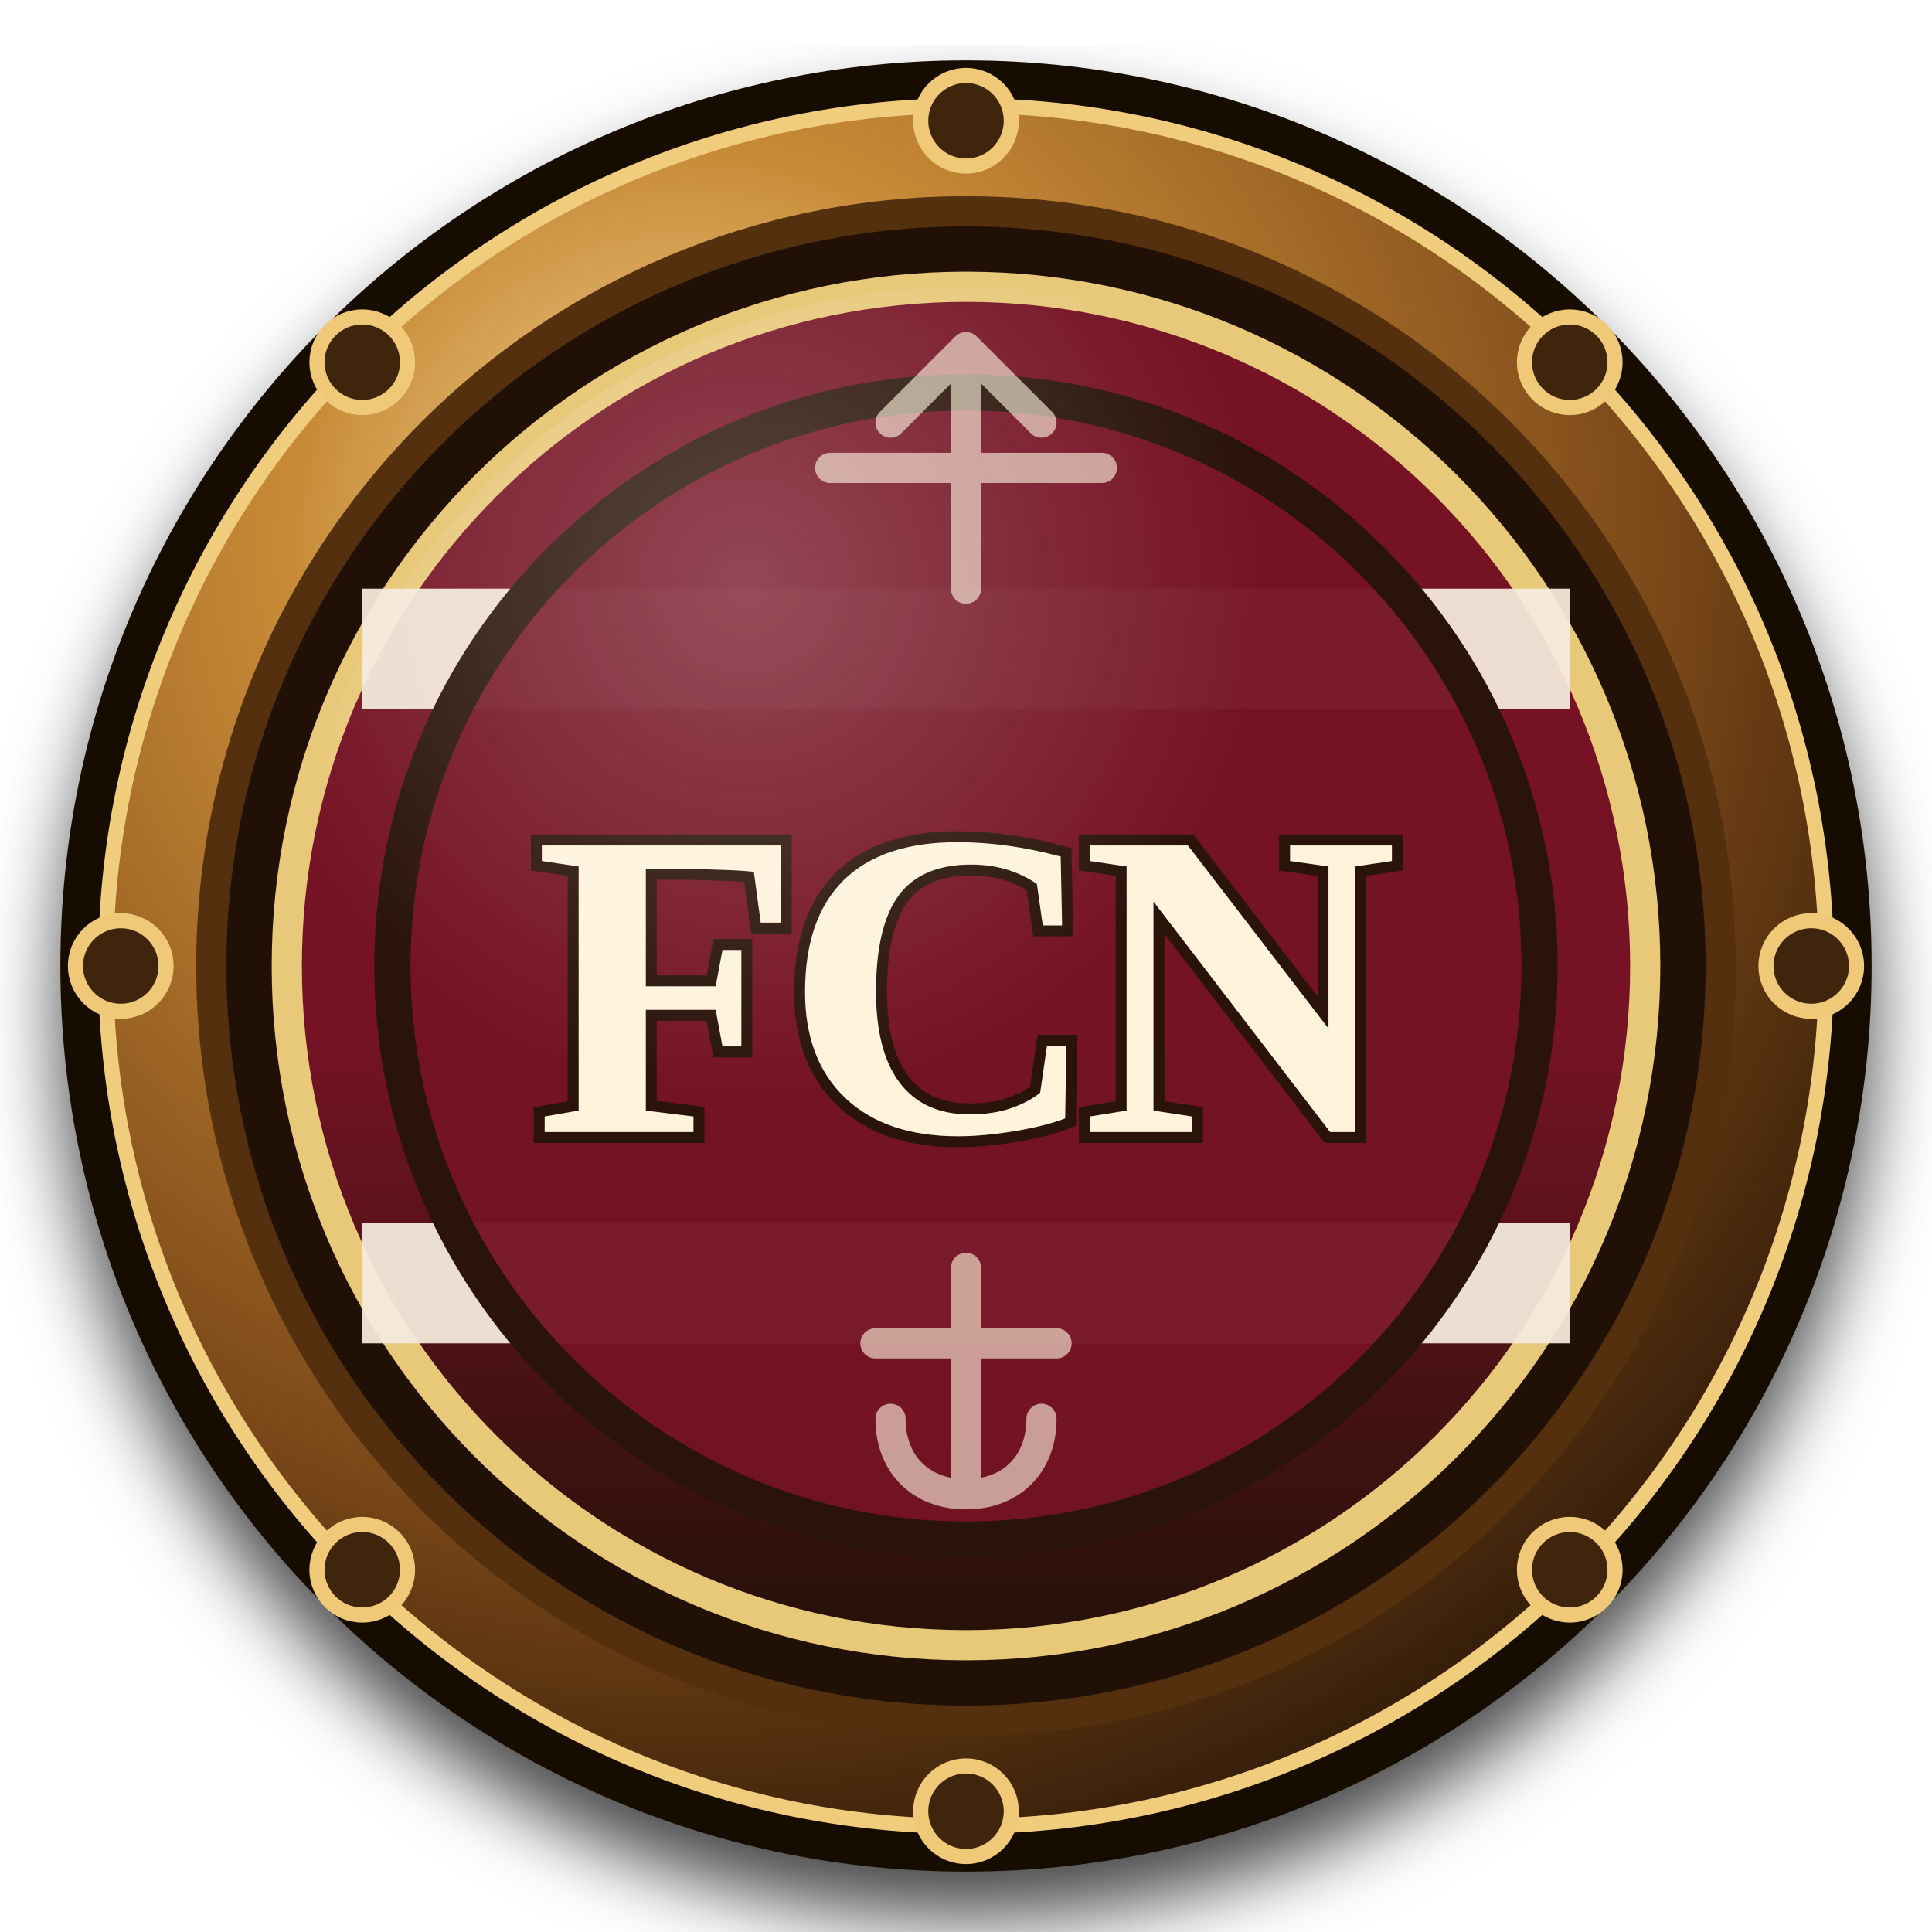
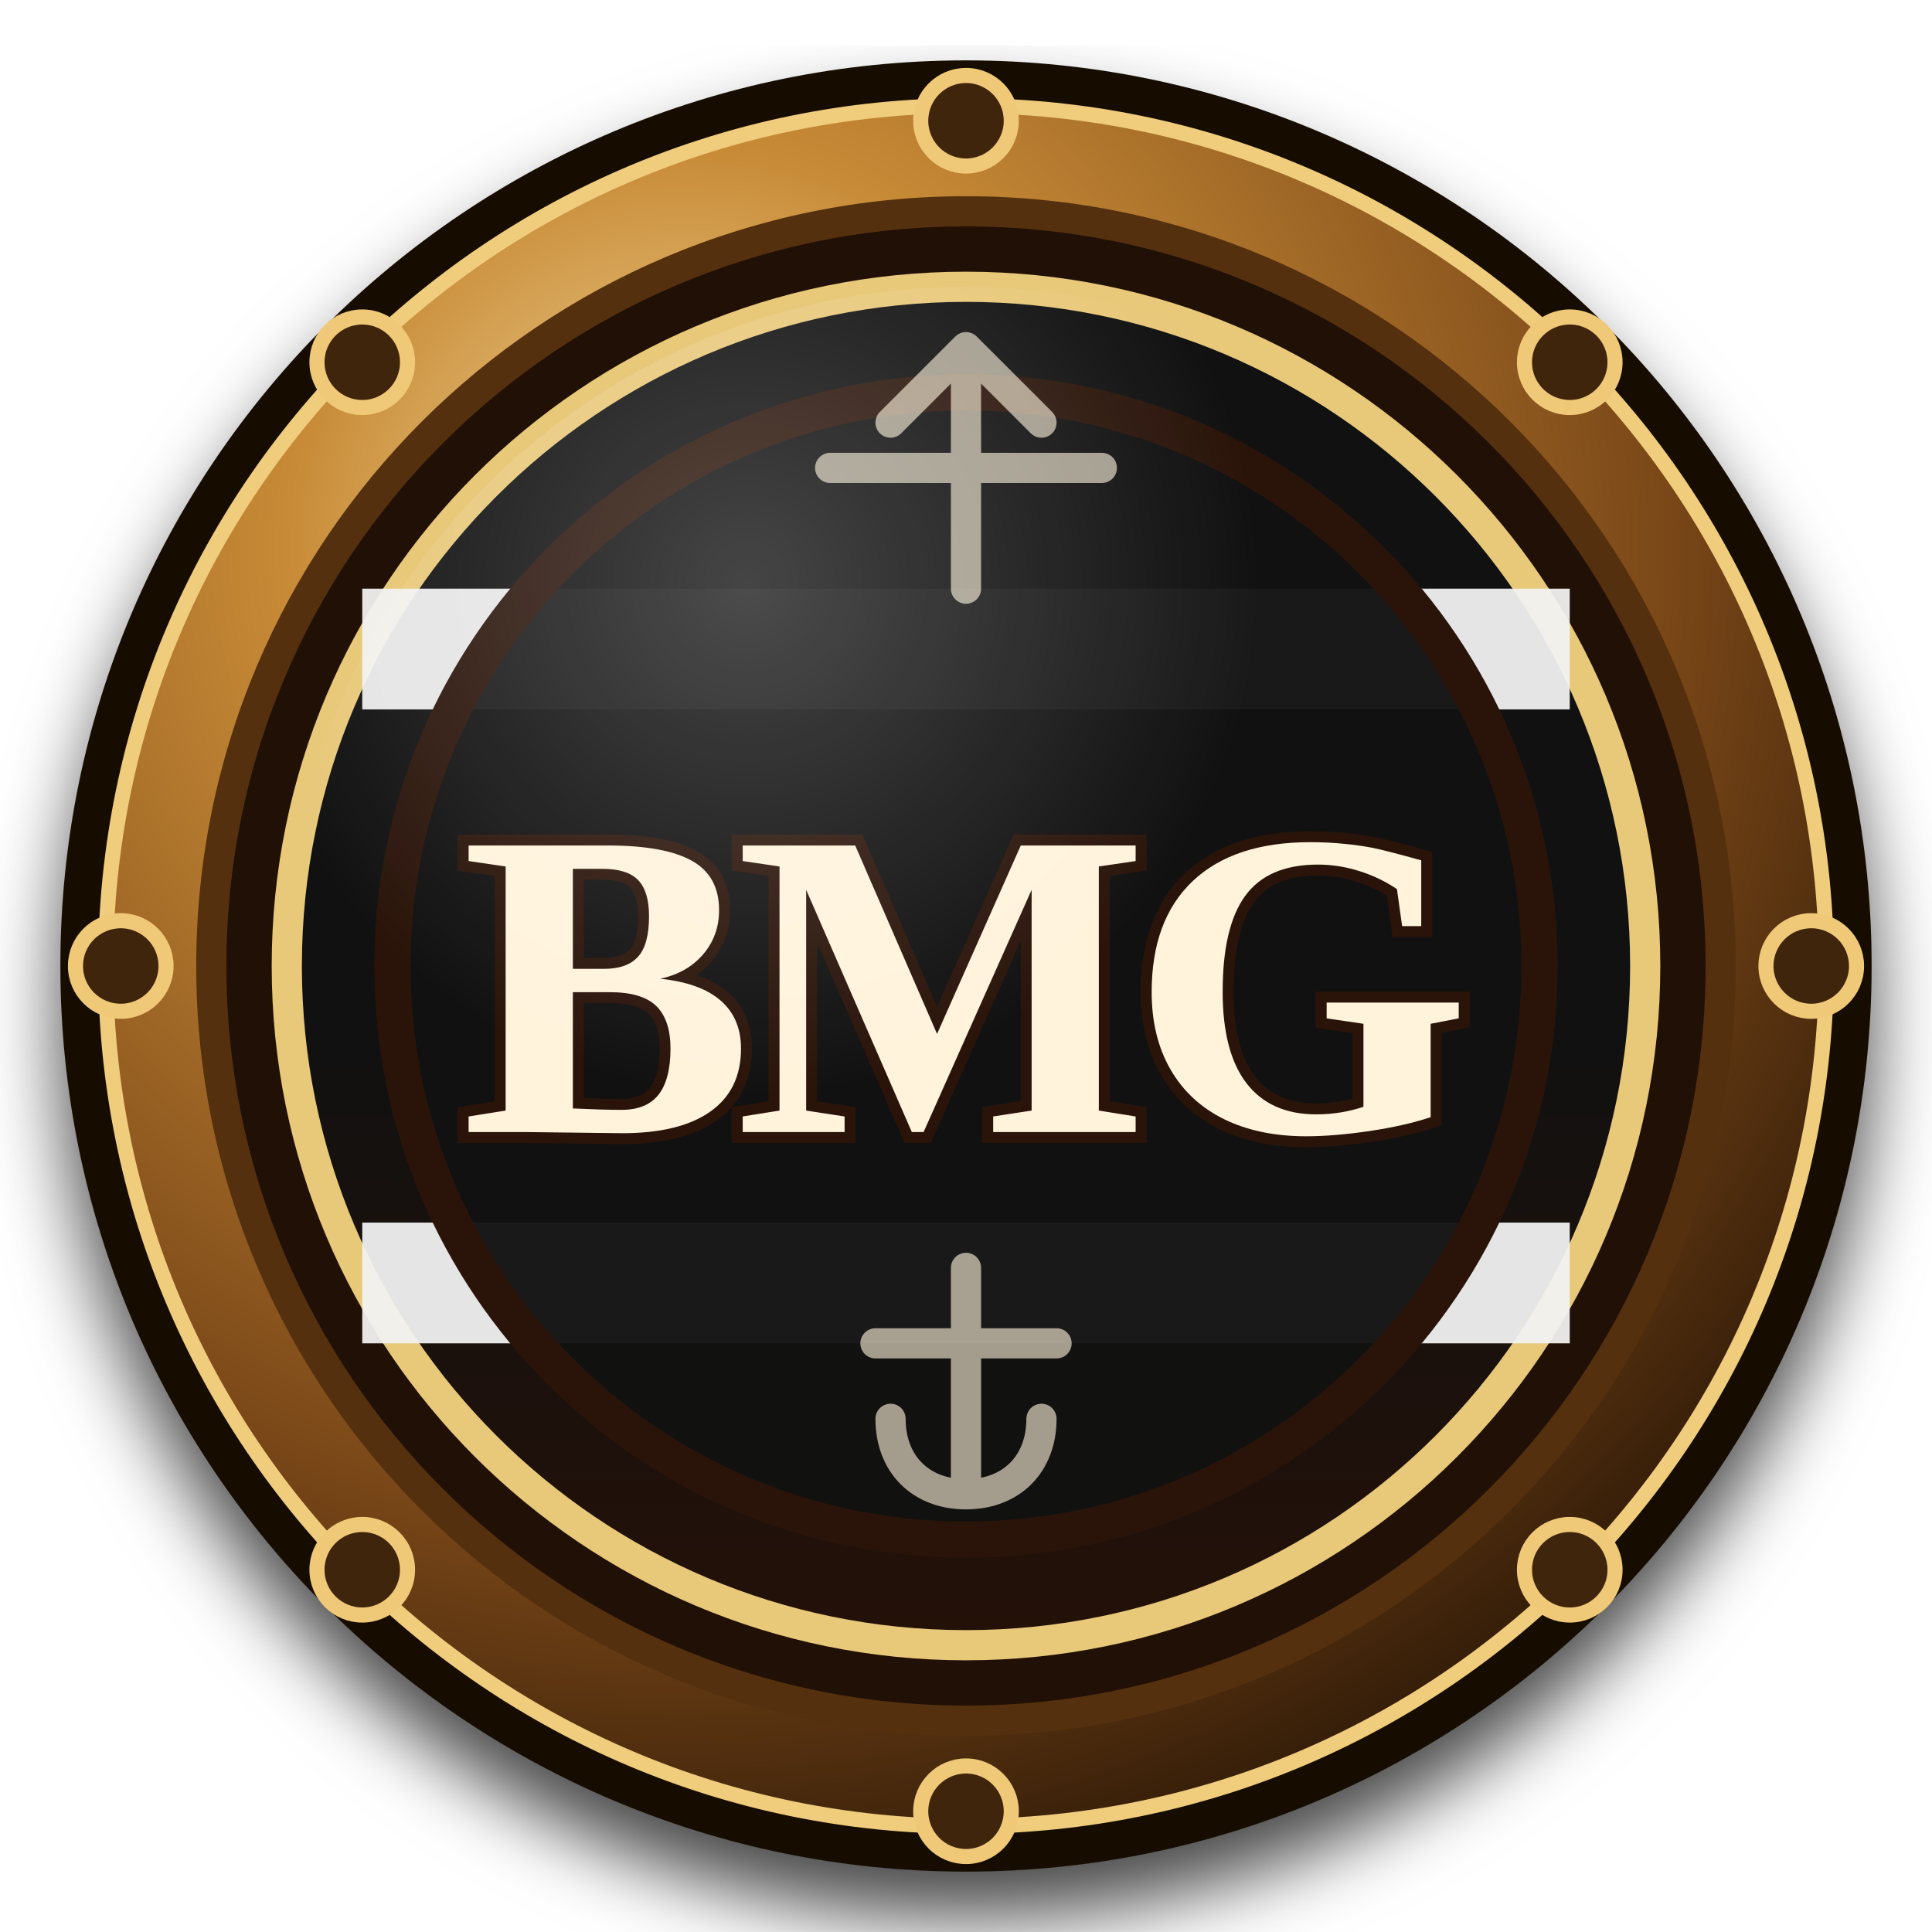
<svg xmlns="http://www.w3.org/2000/svg" viewBox="0 0 128 128" role="img" aria-labelledby="title desc">
  <defs>
    <radialGradient id="metal" cx="34%" cy="26%" r="82%">
      <stop offset="0" stop-color="#f7dda0" />
      <stop offset=".28" stop-color="#c78a36" />
      <stop offset=".68" stop-color="#7b4818" />
      <stop offset="1" stop-color="#291606" />
    </radialGradient>
    <linearGradient id="enamel" x1="0" y1="0" x2="0" y2="1">
-       <stop stop-color="#751325" />
-       <stop offset=".55" stop-color="#751325" />
+       <stop stop-color="#111111" />
+       <stop offset=".55" stop-color="#111111" />
      <stop offset="1" stop-color="#241108" />
    </linearGradient>
    <radialGradient id="shine" cx="34%" cy="22%" r="75%">
      <stop offset="0" stop-color="#ffffff" stop-opacity=".22" />
      <stop offset=".5" stop-color="#ffffff" stop-opacity="0" />
    </radialGradient>
    <filter id="shadow">
      <feDropShadow dx="0" dy="3" stdDeviation="2.5" flood-opacity=".72" />
    </filter>
  </defs>
  <circle cx="64" cy="64" r="60" fill="#160b06" filter="url(#shadow)" />
  <circle cx="64" cy="64" r="57" fill="url(#metal)" stroke="#f0cc7d" stroke-width="1" />
  <circle cx="64" cy="64" r="50" fill="#211006" stroke="#55300e" stroke-width="2" />
  <circle cx="64" cy="64" r="45" fill="url(#enamel)" stroke="#e8c879" stroke-width="2" />
-   <path d="M24 43h80M24 85h80" stroke="#f4eadc" stroke-width="8" opacity=".94" />
-   <circle cx="64" cy="64" r="38" fill="#751325" fill-opacity=".96" stroke="#2a140a" stroke-width="2.4" />
+   <path d="M24 43h80M24 85h80" stroke="#f2f2f2" stroke-width="8" opacity=".94" />
+   <circle cx="64" cy="64" r="38" fill="#111111" fill-opacity=".96" stroke="#2a140a" stroke-width="2.4" />
  <path d="M55 31h18M64 23v16M59 28l5-5 5 5" fill="none" stroke="#fff3dc" stroke-width="2" stroke-linecap="round" stroke-linejoin="round" opacity=".62" />
-   <text x="64" y="75" text-anchor="middle" fill="#fff3dc" stroke="#2a140a" stroke-width="1.45" paint-order="stroke" font-family="Georgia, 'Times New Roman', serif" font-size="29" font-weight="700" letter-spacing="-1.2">FCN</text>
+   <text x="64" y="75" text-anchor="middle" fill="#fff3dc" stroke="#2a140a" stroke-width="1.45" paint-order="stroke" font-family="Georgia, 'Times New Roman', serif" font-size="29" font-weight="700" letter-spacing="-1.2">BMG</text>
  <path d="M59 94c0 3 2 5 5 5s5-2 5-5M64 84v15M58 89h12" fill="none" stroke="#fff3dc" stroke-width="2" stroke-linecap="round" opacity=".62" />
  <circle cx="64" cy="64" r="45" fill="url(#shine)" />
  <g fill="#40250d" stroke="#f0c978" stroke-width="1">
    <circle cx="64" cy="8" r="3" />
    <circle cx="104" cy="24" r="3" />
    <circle cx="120" cy="64" r="3" />
    <circle cx="104" cy="104" r="3" />
    <circle cx="64" cy="120" r="3" />
    <circle cx="24" cy="104" r="3" />
    <circle cx="8" cy="64" r="3" />
    <circle cx="24" cy="24" r="3" />
  </g>
</svg>
